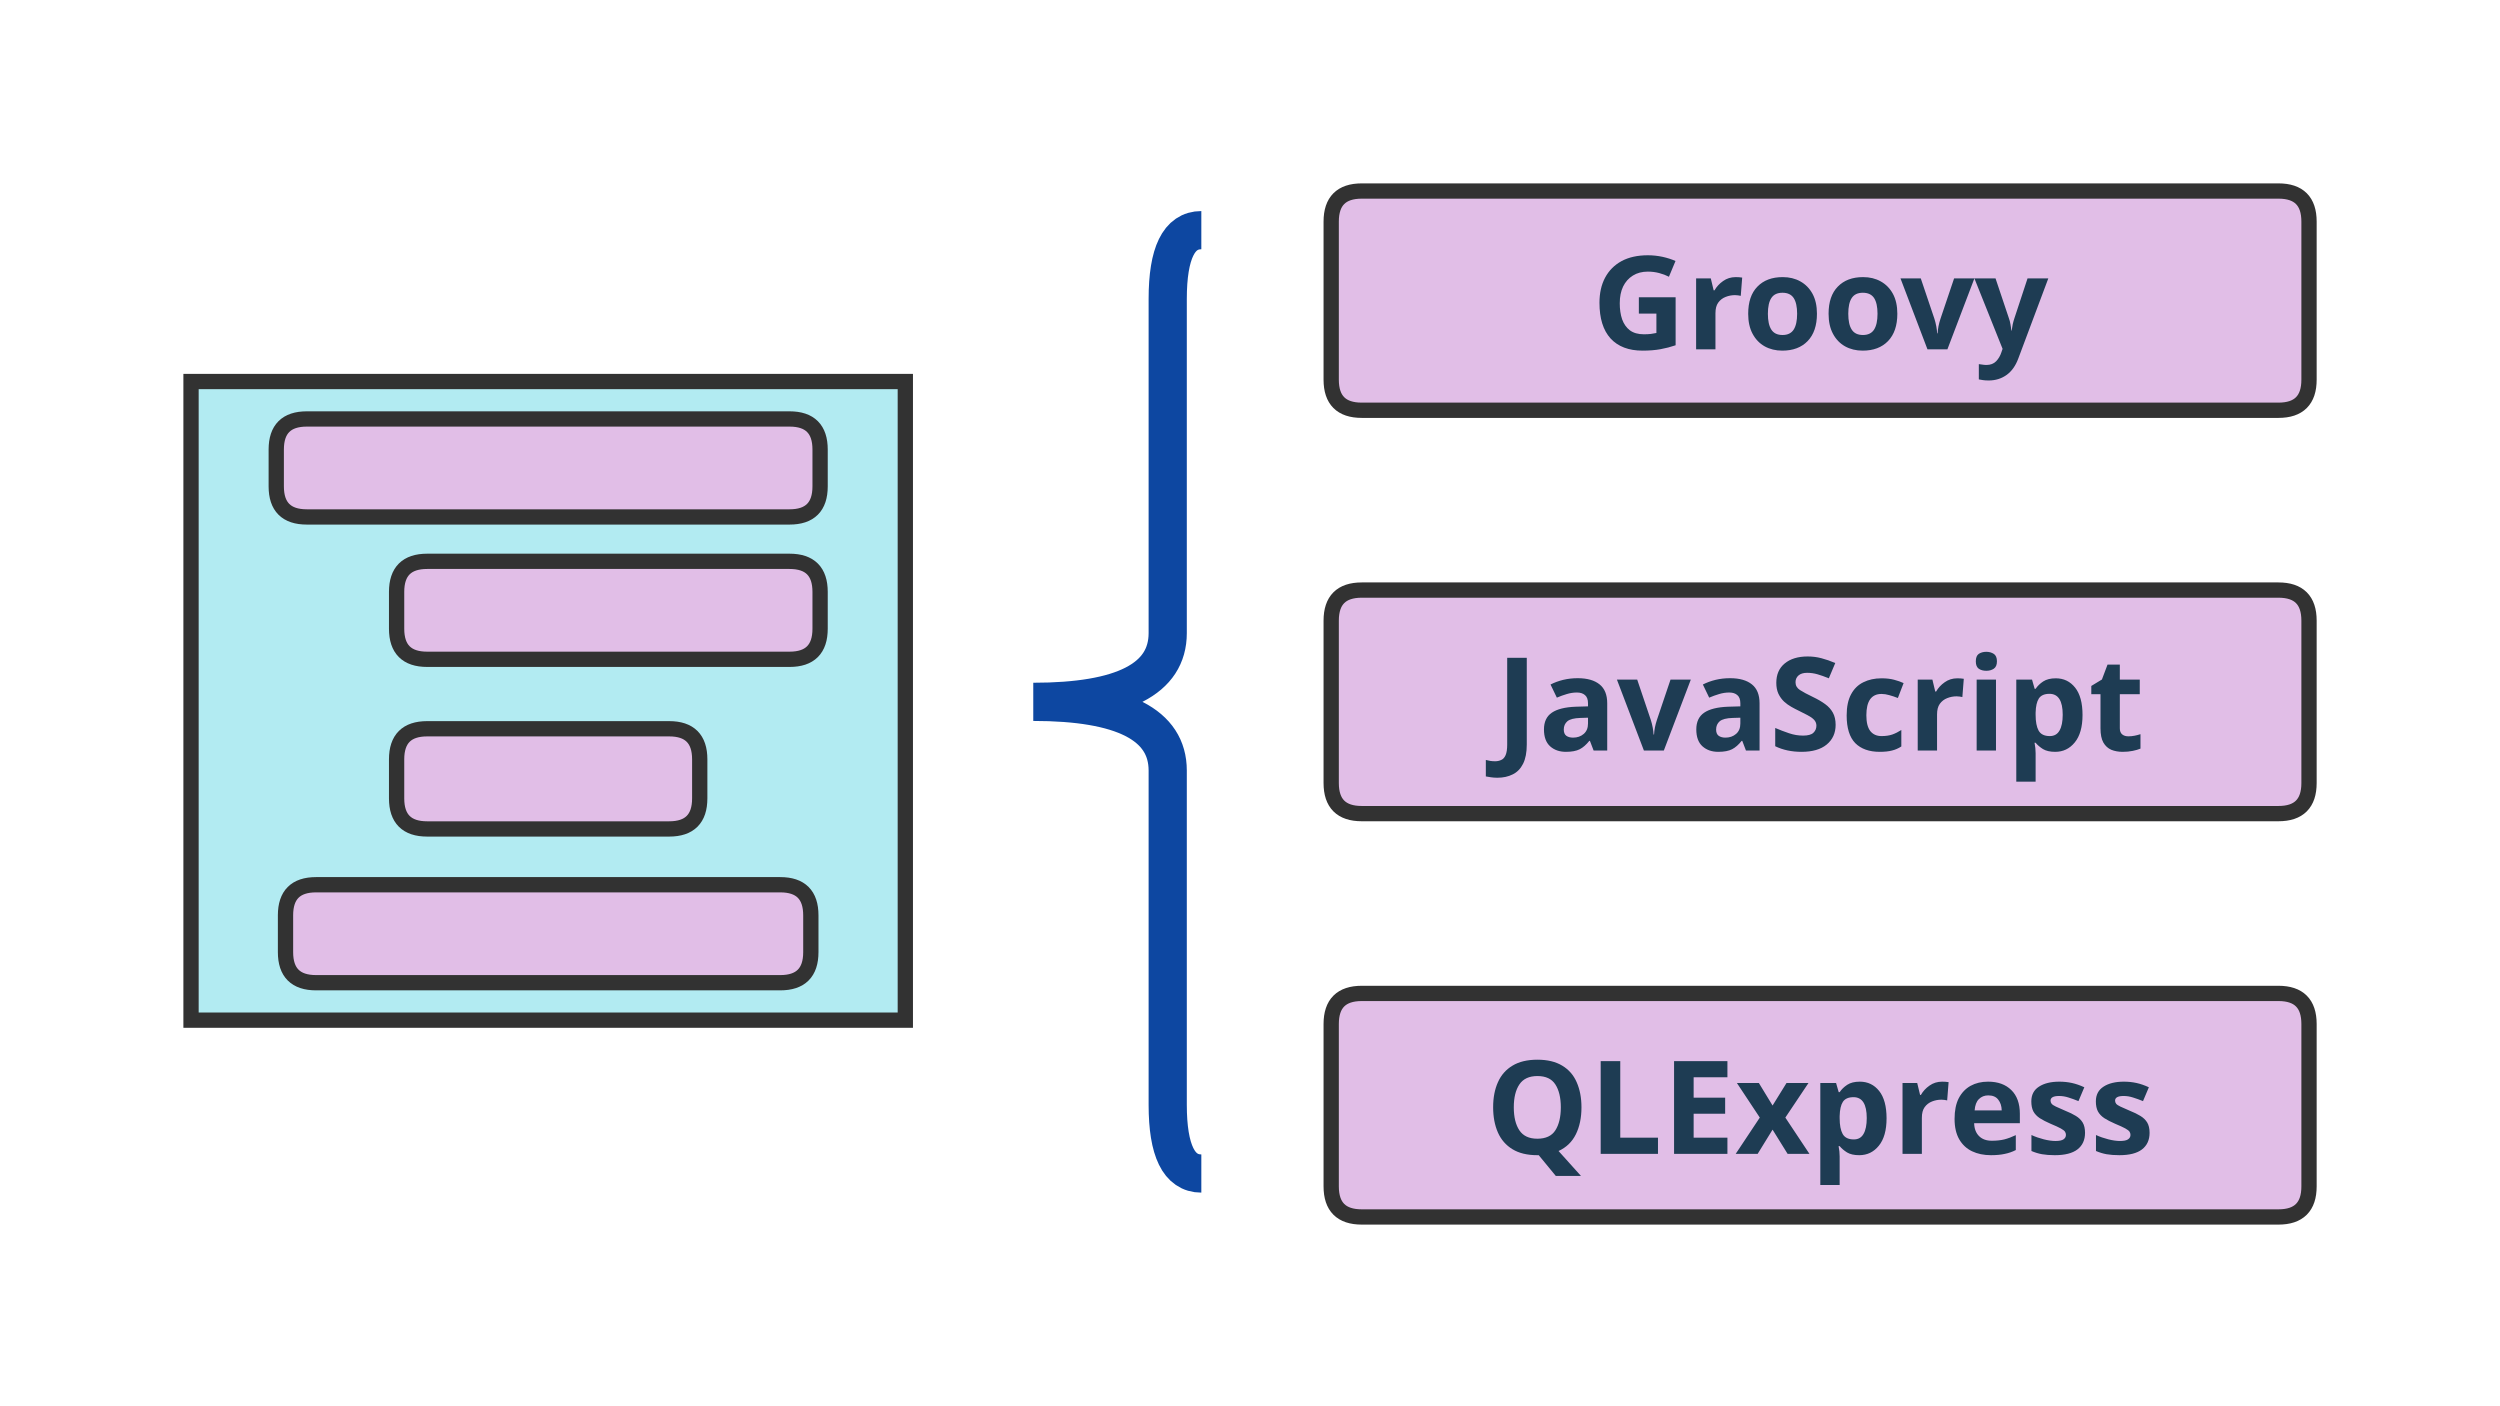
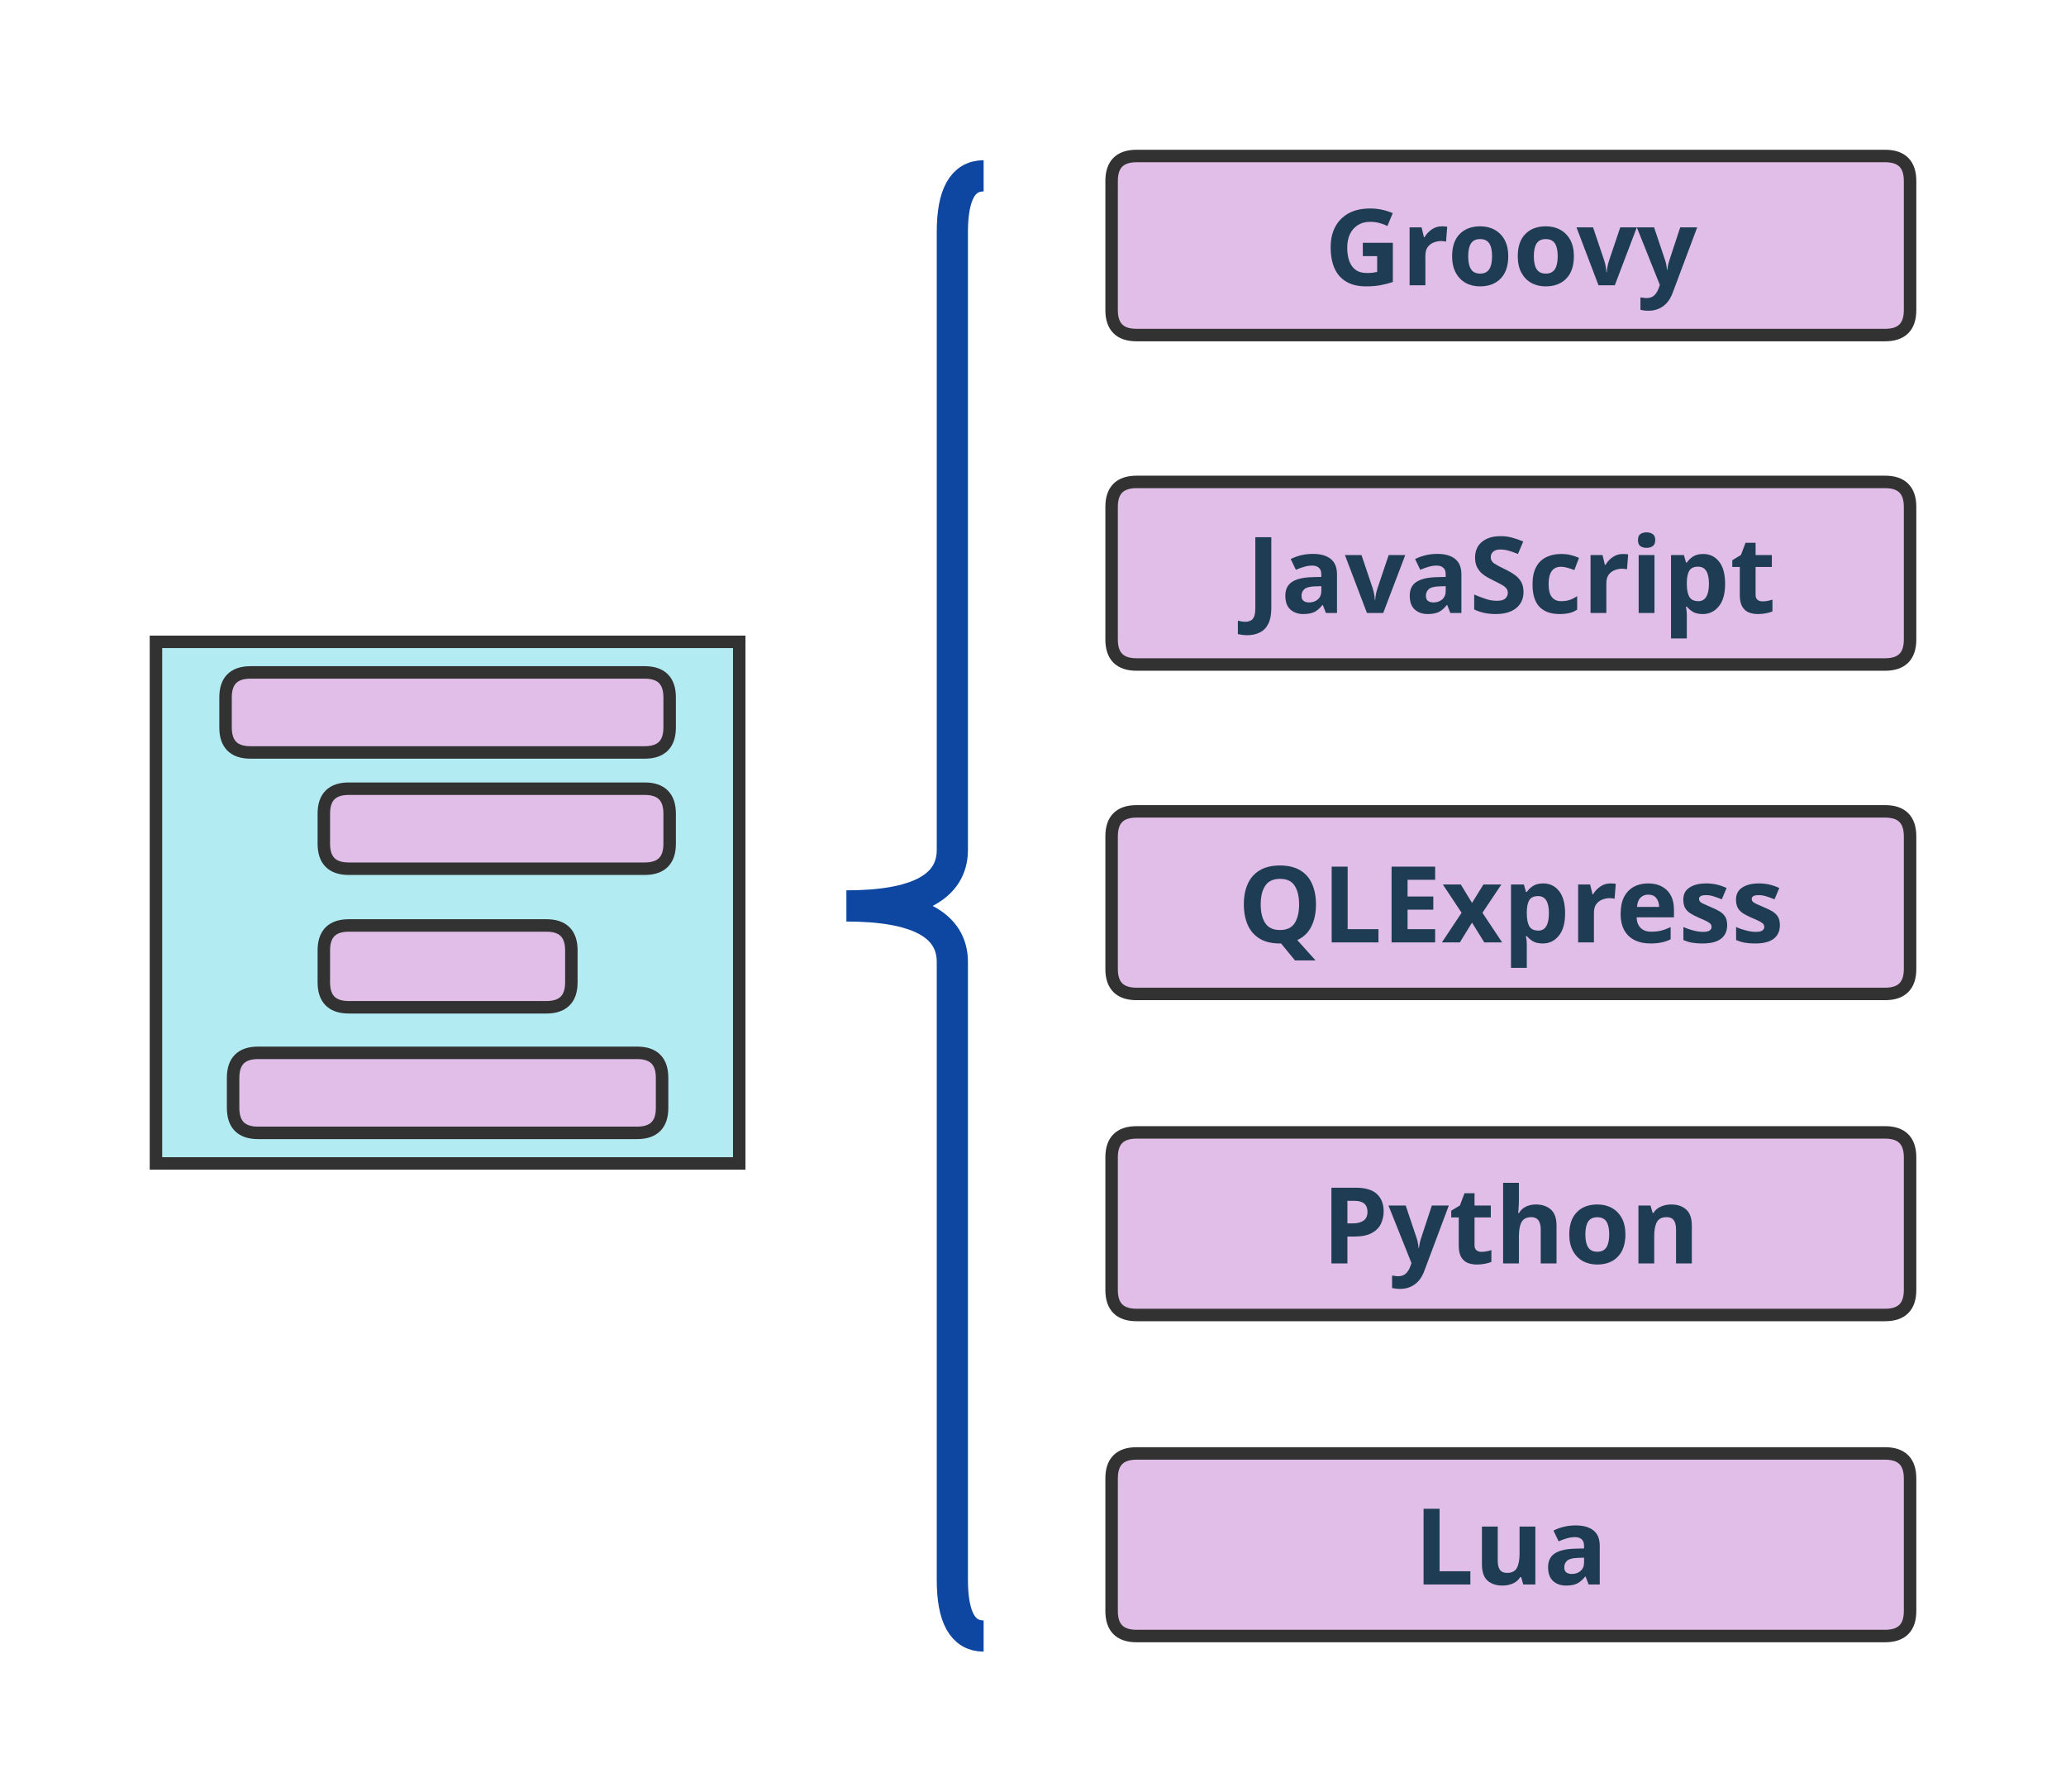
- <svg xmlns="http://www.w3.org/2000/svg" id="SvgjsSvg1006" width="327.258" height="184.039" version="1.1">
+ <svg xmlns="http://www.w3.org/2000/svg" id="SvgjsSvg1006" width="331.195" height="287.18" version="1.1">
  <defs id="SvgjsDefs1007" />
-   <g id="SvgjsG1008" transform="translate(25.00624,49.9423)">
+   <g id="SvgjsG1008" transform="translate(25.00178,102.8713)">
    <path id="SvgjsPath1009" d="M 0 0L 93.503 0L 93.503 83.6L 0 83.6Z" stroke="rgba(50,50,50,1)" stroke-width="2" fill-opacity="1" fill="#b2ebf2" />
    <g id="SvgjsG1010">
      <text id="SvgjsText1011" font-family="微软雅黑" text-anchor="middle" font-size="13px" width="74px" fill="#323232" font-weight="400" align="middle" lineHeight="125%" anchor="middle" family="微软雅黑" size="13px" weight="400" font-style="" opacity="1" y="31.175" transform="rotate(0)" />
    </g>
  </g>
-   <g id="SvgjsG1012" transform="translate(36.16181,54.84337)">
+   <g id="SvgjsG1012" transform="translate(36.15735,107.7724)">
    <path id="SvgjsPath1013" d="M 0 4Q 0 0 4 0L 67.192 0Q 71.192 0 71.192 4L 71.192 8.826Q 71.192 12.826 67.192 12.826L 4 12.826Q 0 12.826 0 8.826Z" stroke="rgba(50,50,50,1)" stroke-width="2" fill-opacity="1" fill="#e1bee7" />
    <g id="SvgjsG1014">
      <text id="SvgjsText1015" font-family="微软雅黑" text-anchor="middle" font-size="13px" width="52px" fill="#323232" font-weight="400" align="middle" lineHeight="125%" anchor="middle" family="微软雅黑" size="13px" weight="400" font-style="" opacity="1" y="-4.212" transform="rotate(0)" />
    </g>
  </g>
-   <g id="SvgjsG1016" transform="translate(51.91717,73.4791)">
+   <g id="SvgjsG1016" transform="translate(51.9127,126.4081)">
    <path id="SvgjsPath1017" d="M 0 4Q 0 0 4 0L 51.437 0Q 55.437 0 55.437 4L 55.437 8.826Q 55.437 12.826 51.437 12.826L 4 12.826Q 0 12.826 0 8.826Z" stroke="rgba(50,50,50,1)" stroke-width="2" fill-opacity="1" fill="#e1bee7" />
    <g id="SvgjsG1018">
      <text id="SvgjsText1019" font-family="微软雅黑" text-anchor="middle" font-size="13px" width="36px" fill="#323232" font-weight="400" align="middle" lineHeight="125%" anchor="middle" family="微软雅黑" size="13px" weight="400" font-style="" opacity="1" y="-4.212" transform="rotate(0)" />
    </g>
  </g>
-   <g id="SvgjsG1020" transform="translate(51.91717,95.39779)">
+   <g id="SvgjsG1020" transform="translate(51.9127,148.3268)">
    <path id="SvgjsPath1021" d="M 0 4Q 0 0 4 0L 35.681 0Q 39.681 0 39.681 4L 39.681 9.114Q 39.681 13.114 35.681 13.114L 4 13.114Q 0 13.114 0 9.114Z" stroke="rgba(50,50,50,1)" stroke-width="2" fill-opacity="1" fill="#e1bee7" />
    <g id="SvgjsG1022">
      <text id="SvgjsText1023" font-family="微软雅黑" text-anchor="middle" font-size="13px" width="20px" fill="#323232" font-weight="400" align="middle" lineHeight="125%" anchor="middle" family="微软雅黑" size="13px" weight="400" font-style="" opacity="1" y="-4.068" transform="rotate(0)" />
    </g>
  </g>
-   <g id="SvgjsG1024" transform="translate(37.37376,115.8152)">
+   <g id="SvgjsG1024" transform="translate(37.3693,168.7442)">
    <path id="SvgjsPath1025" d="M 0 4Q 0 0 4 0L 64.768 0Q 68.768 0 68.768 4L 68.768 8.826Q 68.768 12.826 64.768 12.826L 4 12.826Q 0 12.826 0 8.826Z" stroke="rgba(50,50,50,1)" stroke-width="2" fill-opacity="1" fill="#e1bee7" />
    <g id="SvgjsG1026">
      <text id="SvgjsText1027" font-family="微软雅黑" text-anchor="middle" font-size="13px" width="49px" fill="#323232" font-weight="400" align="middle" lineHeight="125%" anchor="middle" family="微软雅黑" size="13px" weight="400" font-style="" opacity="1" y="-4.212" transform="rotate(0)" />
    </g>
  </g>
-   <g id="SvgjsG1028" transform="translate(113.2578,30.12947)">
-     <path id="SvgjsPath1029" d="M 44 0Q 39.6 0 39.6 9L 39.6 52.744Q 39.6 61.744 22 61.744Q 39.6 61.744 39.6 70.744L 39.6 114.488Q 39.6 123.488 44 123.488" stroke="rgba(13,71,161,1)" stroke-width="5" fill="none" />
-     <path id="SvgjsPath1030" d="M 0 0L 44 0L 44 123.488L 0 123.488Z" stroke="none" fill="none" />
+   <g id="SvgjsG1028" transform="translate(107.5391,28.18143)">
+     <path id="SvgjsPath1029" d="M 50.143 0Q 45.129 0 45.129 9L 45.129 108.016Q 45.129 117.016 28.143 117.016Q 45.129 117.016 45.129 126.016L 45.129 225.032Q 45.129 234.032 50.143 234.032" stroke="rgba(13,71,161,1)" stroke-width="5" fill="none" />
+     <path id="SvgjsPath1030" d="M 0 0L 50.143 0L 50.143 234.032L 0 234.032Z" stroke="none" fill="none" />
    <g id="SvgjsG1031">
-       <text id="SvgjsText1032" font-family="微软雅黑" text-anchor="end" font-size="13px" width="17px" fill="#323232" font-weight="400" align="middle" lineHeight="125%" anchor="end" family="微软雅黑" size="13px" weight="400" font-style="" opacity="1" y="51.119" transform="rotate(0)" />
+       <text id="SvgjsText1032" font-family="微软雅黑" text-anchor="end" font-size="13px" width="24px" fill="#323232" font-weight="400" align="middle" lineHeight="125%" anchor="end" family="微软雅黑" size="13px" weight="400" font-style="" opacity="1" y="106.391" transform="rotate(0)" />
    </g>
  </g>
-   <g id="SvgjsG1033" transform="translate(174.2578,25.00501)">
+   <g id="SvgjsG1033" transform="translate(178.1984,25.00278)">
    <path id="SvgjsPath1034" d="M 0 4Q 0 0 4 0L 124 0Q 128 0 128 4L 128 24.7Q 128 28.7 124 28.7L 4 28.7Q 0 28.7 0 24.7Z" stroke="rgba(50,50,50,1)" stroke-width="2" fill-opacity="1" fill="#e1bee7" />
    <g id="SvgjsG1035">
      <text id="SvgjsText1036" font-family="微软雅黑" text-anchor="middle" font-size="17px" width="108px" fill="#1e3c53" font-weight="700" align="middle" lineHeight="125%" anchor="middle" family="微软雅黑" size="17px" weight="700" font-style="" opacity="1" y="-0.275" transform="rotate(0)">
        <tspan id="SvgjsTspan1037" dy="21" x="64">
          <tspan id="SvgjsTspan1038" style="text-decoration:;">Groovy</tspan>
        </tspan>
      </text>
    </g>
  </g>
-   <g id="SvgjsG1039" transform="translate(174.2578,77.24204)">
+   <g id="SvgjsG1039" transform="translate(178.1984,77.23981)">
    <path id="SvgjsPath1040" d="M 0 4Q 0 0 4 0L 124 0Q 128 0 128 4L 128 25.263Q 128 29.263 124 29.263L 4 29.263Q 0 29.263 0 25.263Z" stroke="rgba(50,50,50,1)" stroke-width="2" fill-opacity="1" fill="#e1bee7" />
    <g id="SvgjsG1041">
      <text id="SvgjsText1042" font-family="微软雅黑" text-anchor="middle" font-size="17px" width="108px" fill="#1e3c53" font-weight="700" align="middle" lineHeight="125%" anchor="middle" family="微软雅黑" size="17px" weight="700" font-style="" opacity="1" y="0.006" transform="rotate(0)">
        <tspan id="SvgjsTspan1043" dy="21" x="64">
          <tspan id="SvgjsTspan1044" style="text-decoration:;">JavaScript</tspan>
        </tspan>
      </text>
    </g>
  </g>
-   <g id="SvgjsG1045" transform="translate(174.2578,130.0418)">
+   <g id="SvgjsG1045" transform="translate(178.1984,130.0396)">
    <path id="SvgjsPath1046" d="M 0 4Q 0 0 4 0L 124 0Q 128 0 128 4L 128 25.263Q 128 29.263 124 29.263L 4 29.263Q 0 29.263 0 25.263Z" stroke="rgba(50,50,50,1)" stroke-width="2" fill-opacity="1" fill="#e1bee7" />
    <g id="SvgjsG1047">
      <text id="SvgjsText1048" font-family="微软雅黑" text-anchor="middle" font-size="17px" width="108px" fill="#1e3c53" font-weight="700" align="middle" lineHeight="125%" anchor="middle" family="微软雅黑" size="17px" weight="700" font-style="" opacity="1" y="0.006" transform="rotate(0)">
        <tspan id="SvgjsTspan1049" dy="21" x="64">
          <tspan id="SvgjsTspan1050" style="text-decoration:;">QLExpress</tspan>
        </tspan>
      </text>
    </g>
  </g>
+   <g id="SvgjsG1051" transform="translate(178.1984,181.4952)">
+     <path id="SvgjsPath1052" d="M 0 4Q 0 0 4 0L 124 0Q 128 0 128 4L 128 25.263Q 128 29.263 124 29.263L 4 29.263Q 0 29.263 0 25.263Z" stroke="rgba(50,50,50,1)" stroke-width="2" fill-opacity="1" fill="#e1bee7" />
+     <g id="SvgjsG1053">
+       <text id="SvgjsText1054" font-family="微软雅黑" text-anchor="middle" font-size="17px" width="108px" fill="#1e3c53" font-weight="700" align="middle" lineHeight="125%" anchor="middle" family="微软雅黑" size="17px" weight="700" font-style="" opacity="1" y="0.006" transform="rotate(0)">
+         <tspan id="SvgjsTspan1055" dy="21" x="64">
+           <tspan id="SvgjsTspan1056" style="text-decoration:;">Python</tspan>
+         </tspan>
+       </text>
+     </g>
+   </g>
+   <g id="SvgjsG1057" transform="translate(178.1984,232.9509)">
+     <path id="SvgjsPath1058" d="M 0 4Q 0 0 4 0L 124 0Q 128 0 128 4L 128 25.263Q 128 29.263 124 29.263L 4 29.263Q 0 29.263 0 25.263Z" stroke="rgba(50,50,50,1)" stroke-width="2" fill-opacity="1" fill="#e1bee7" />
+     <g id="SvgjsG1059">
+       <text id="SvgjsText1060" font-family="微软雅黑" text-anchor="middle" font-size="17px" width="108px" fill="#1e3c53" font-weight="700" align="middle" lineHeight="125%" anchor="middle" family="微软雅黑" size="17px" weight="700" font-style="" opacity="1" y="0.006" transform="rotate(0)">
+         <tspan id="SvgjsTspan1061" dy="21" x="64">
+           <tspan id="SvgjsTspan1062" style="text-decoration:;">Lua</tspan>
+         </tspan>
+       </text>
+     </g>
+   </g>
</svg>
